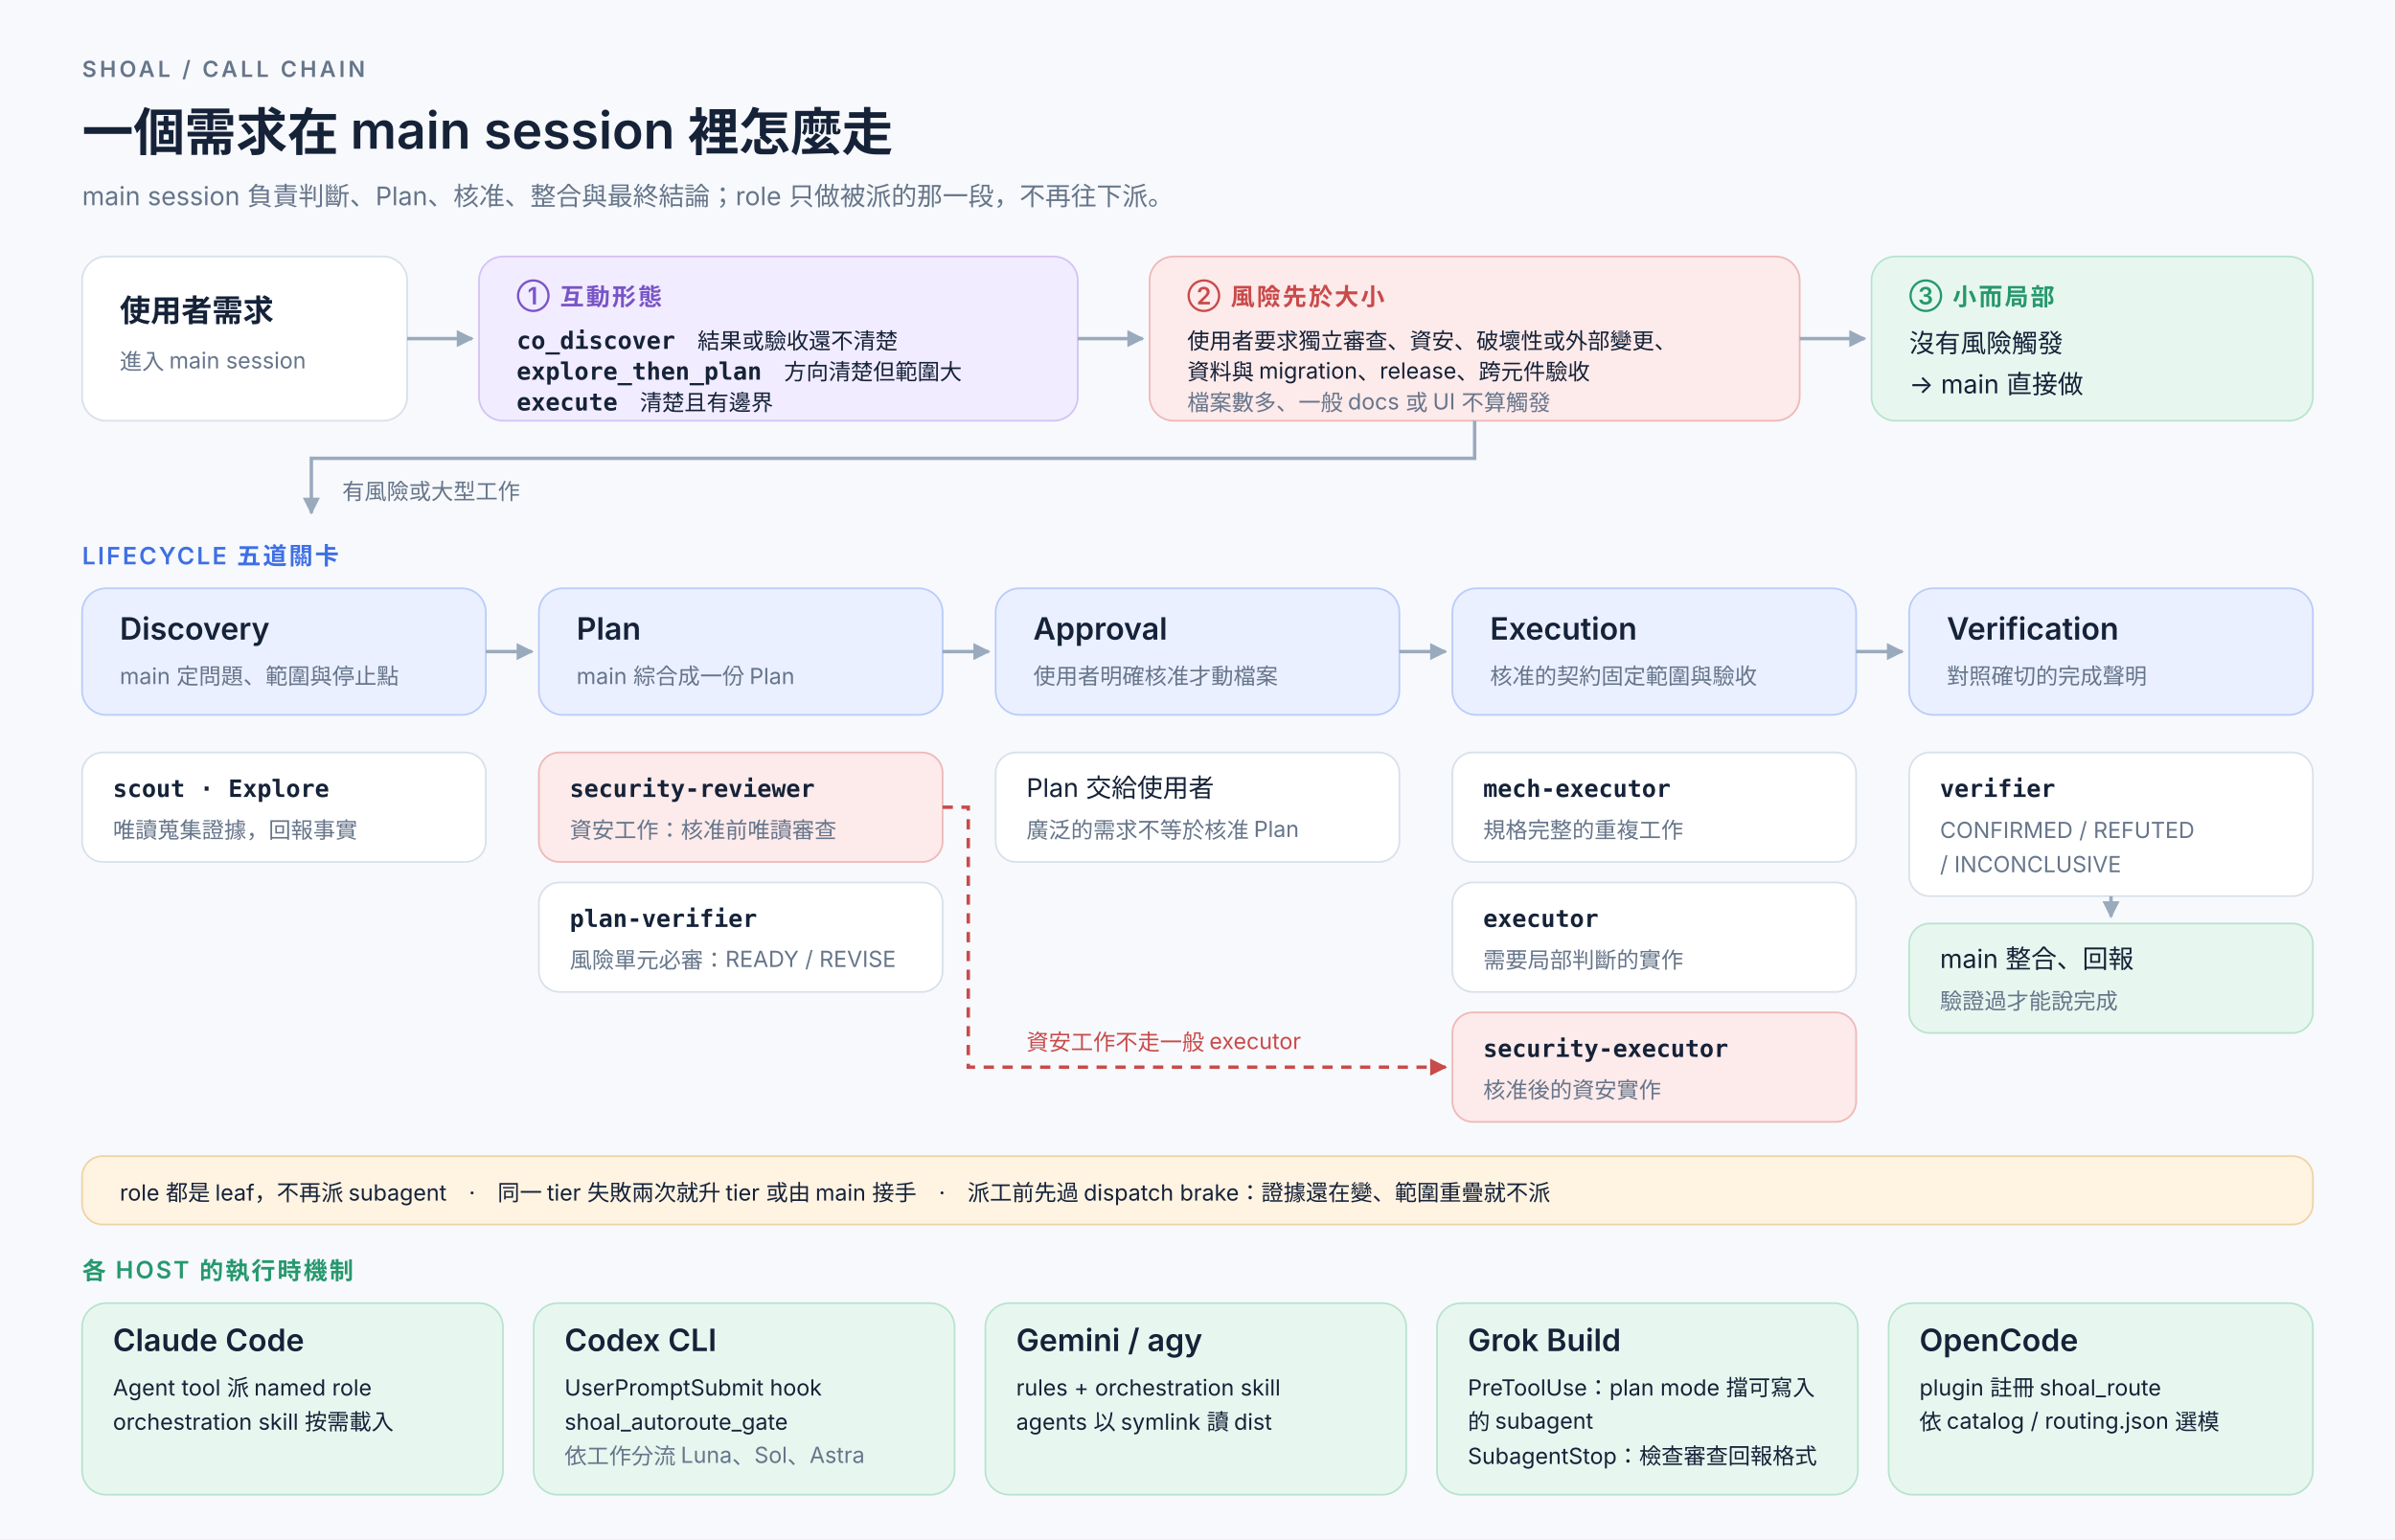
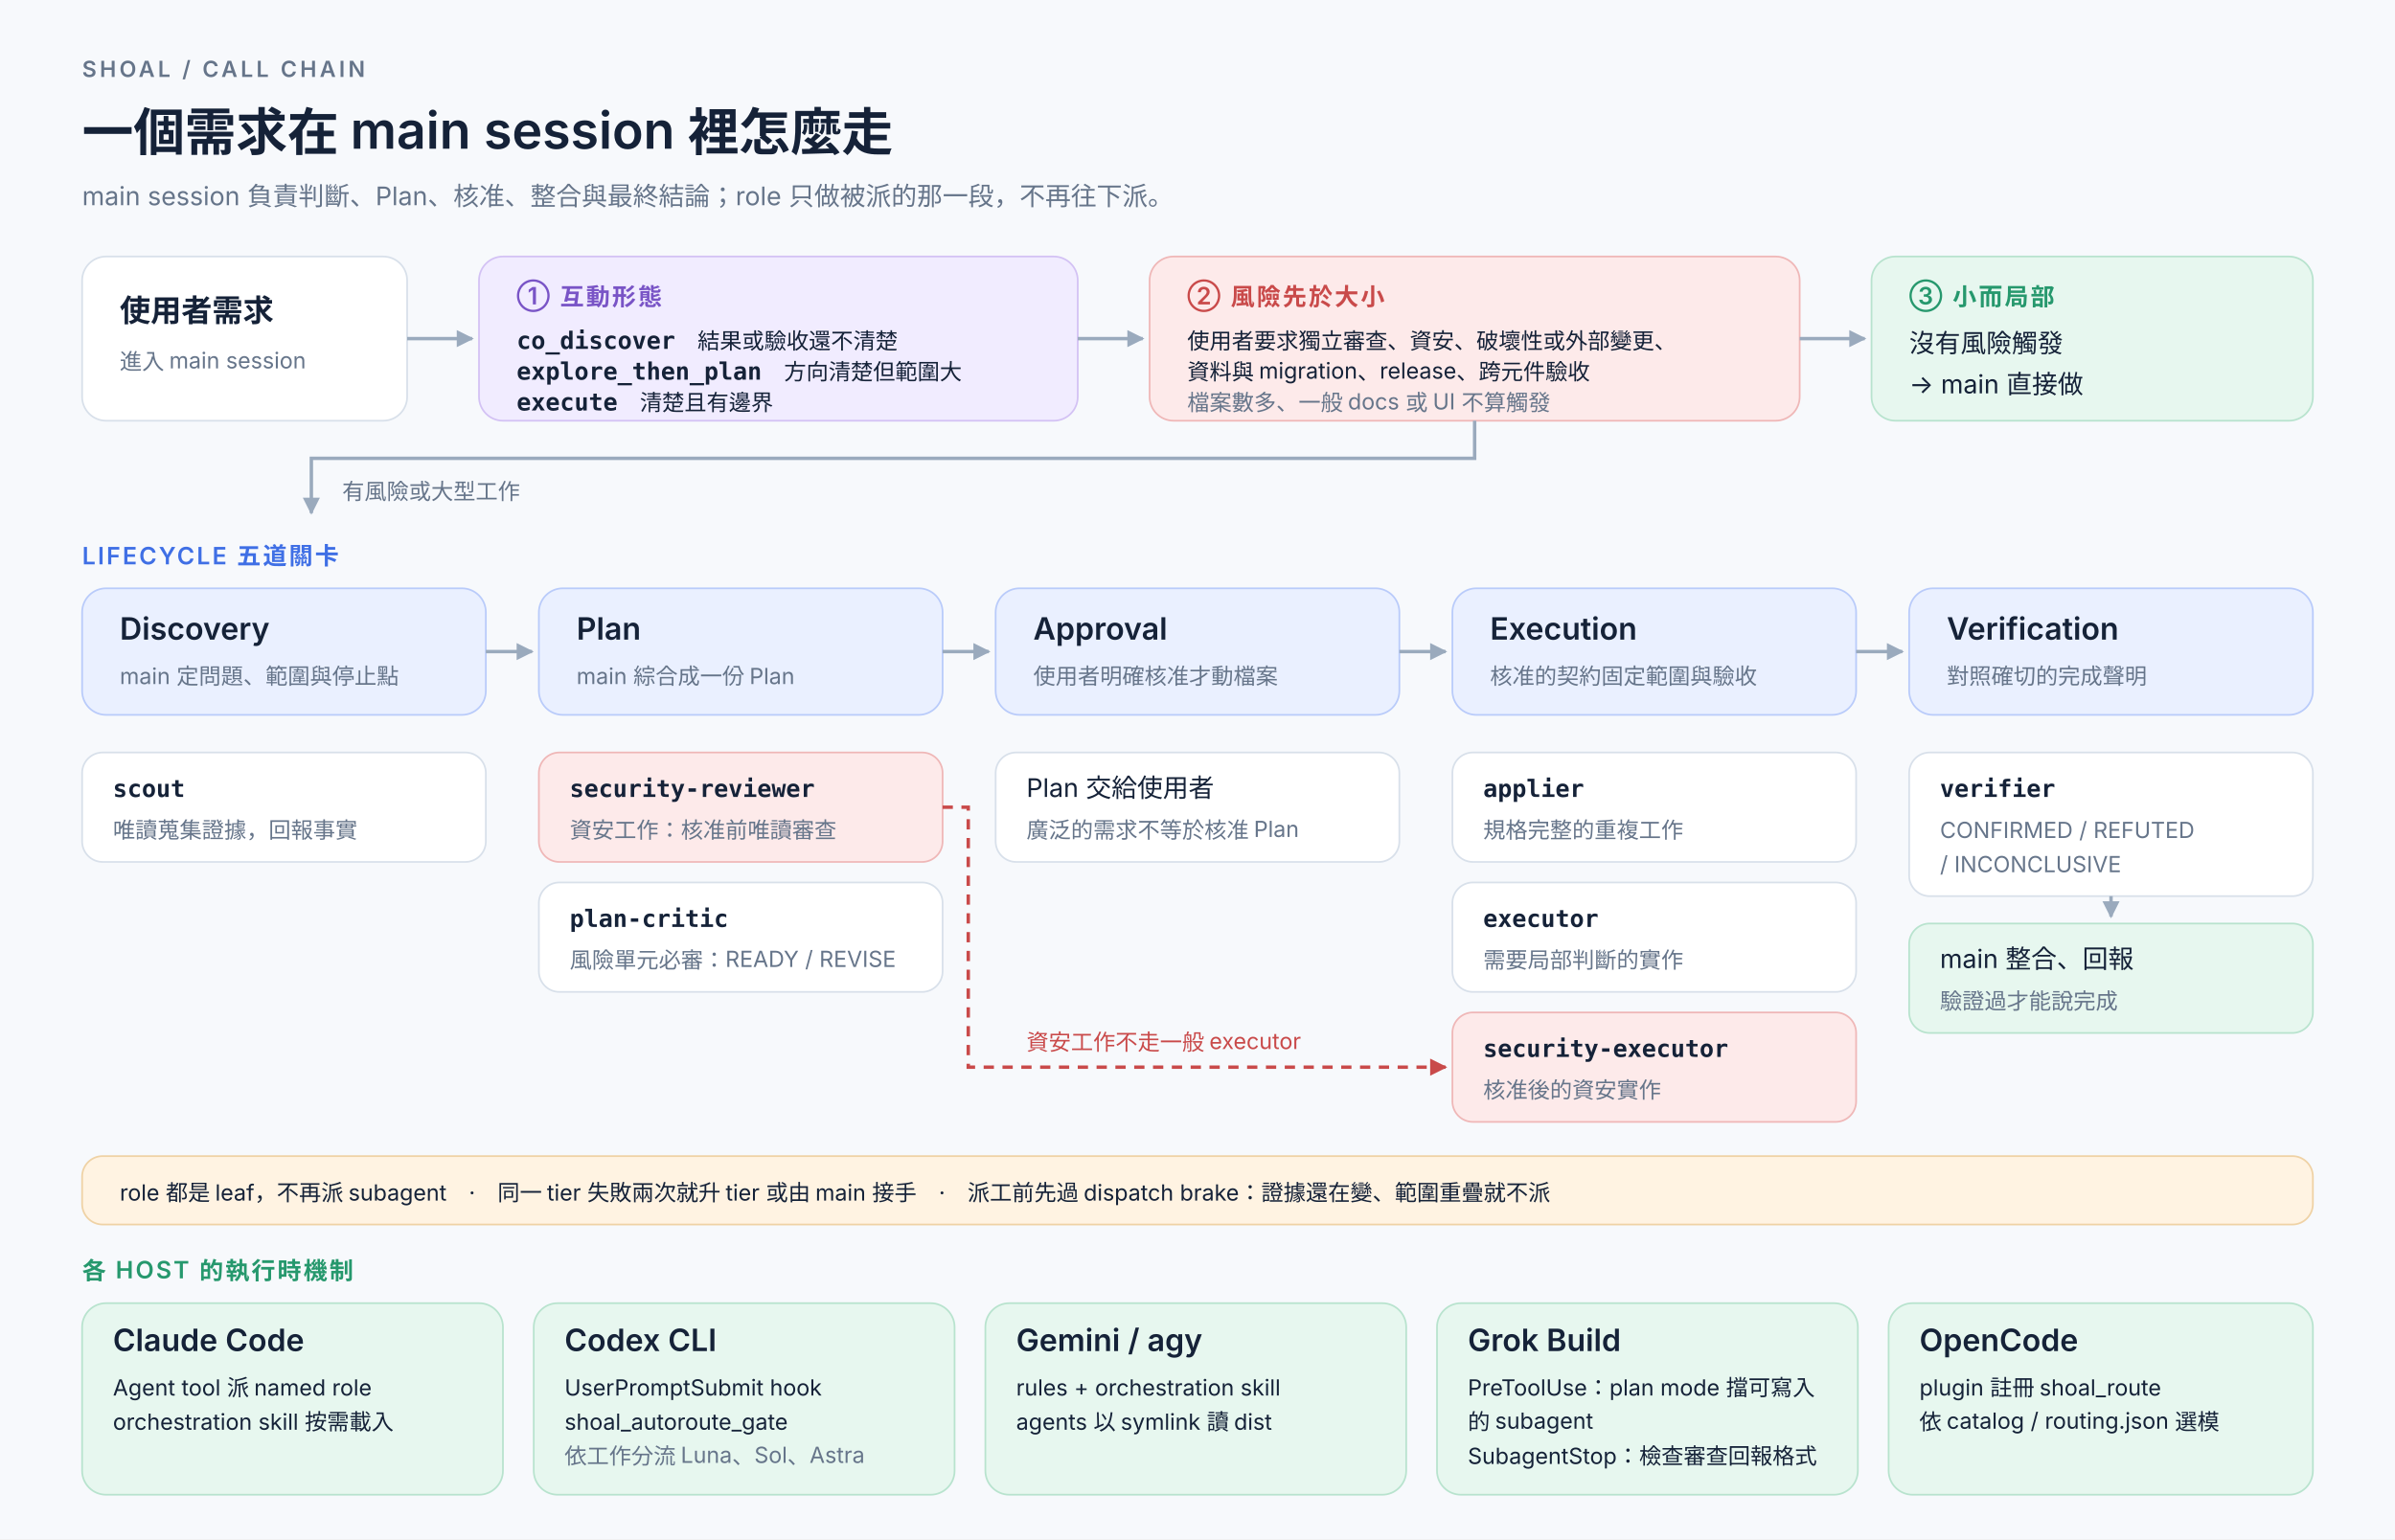
<svg xmlns="http://www.w3.org/2000/svg" viewBox="0 0 1400 900" role="img" aria-labelledby="title desc">
  <defs>
    <marker id="arrow" markerUnits="userSpaceOnUse" markerWidth="10" markerHeight="10" refX="9" refY="5" orient="auto">
      <path d="M0,0 L10,5 L0,10 Z" class="arrow" />
    </marker>
    <marker id="arrow-red" markerUnits="userSpaceOnUse" markerWidth="10" markerHeight="10" refX="9" refY="5" orient="auto">
      <path d="M0,0 L10,5 L0,10 Z" class="red" />
    </marker>
    <style>
      .bg { fill: #f7f9fc; } .fg { fill: #152238; } .muted { fill: #66758a; }
      .route { stroke: #9aaabd; fill: none; stroke-width: 2; }
      .sec-route { stroke: #c94a4a; fill: none; stroke-width: 2; stroke-dasharray: 6 5; }
      .blue { fill: #3f6fe5; } .purple { fill: #7954c6; } .amber { fill: #cf8427; } .green { fill: #26986d; } .red { fill: #c94a4a; }
      .soft-blue { fill: #eaf0ff; stroke: #b9cbfa; } .soft-purple { fill: #f1ecff; stroke: #d3c2f4; }
      .soft-amber { fill: #fff3e2; stroke: #efd2a5; } .soft-green { fill: #e7f7ef; stroke: #b8e3ce; }
      .soft-red { fill: #fdeaea; stroke: #efb7b7; } .card { fill: #ffffff; stroke: #d8e0ea; }
      .kicker { font: 600 13px -apple-system, BlinkMacSystemFont, "Segoe UI", sans-serif; letter-spacing: 1.8px; }
      .title { font: 600 30px -apple-system, BlinkMacSystemFont, "Segoe UI", sans-serif; }
      .section { font: 600 14px -apple-system, BlinkMacSystemFont, "Segoe UI", sans-serif; letter-spacing: 1.2px; }
      .label { font: 600 18px -apple-system, BlinkMacSystemFont, "Segoe UI", sans-serif; }
      .mono { font: 600 14px ui-monospace, SFMono-Regular, Menlo, monospace; }
      .small { font: 400 15px -apple-system, BlinkMacSystemFont, "Segoe UI", sans-serif; }
      .tiny { font: 400 13px -apple-system, BlinkMacSystemFont, "Segoe UI", sans-serif; }
      .arrow { fill: #9aaabd; }
      @media (prefers-color-scheme: dark) {
        .bg { fill: #101827; } .fg { fill: #f3f6fb; } .muted { fill: #a6b3c5; }
        .route { stroke: #708198; }
        .soft-blue { fill: #1b2d59; stroke: #4768af; } .soft-purple { fill: #302347; stroke: #6d55a2; }
        .soft-amber { fill: #49341d; stroke: #9d743f; } .soft-green { fill: #1b4233; stroke: #438f6d; }
        .soft-red { fill: #4a2224; stroke: #a04f52; } .card { fill: #172235; stroke: #314054; }
        .arrow { fill: #708198; }
      }
    </style>
  </defs>
  <rect width="1400" height="900" class="bg" />
  <text x="48" y="45" class="kicker muted">SHOAL / CALL CHAIN</text>
  <text x="48" y="88" class="title fg">一個需求在 main session 裡怎麼走</text>
  <text x="48" y="120" class="small muted">main session 負責判斷、Plan、核准、整合與最終結論；role 只做被派的那一段，不再往下派。</text>
  <rect x="48" y="150" width="190" height="96" rx="14" class="card" />
  <text x="70" y="188" class="label fg">使用者需求</text>
  <text x="70" y="216" class="tiny muted">進入 main session</text>
  <rect x="280" y="150" width="350" height="96" rx="14" class="soft-purple" />
  <text x="302" y="178" class="section purple">① 互動形態</text>
  <text x="302" y="204" class="tiny fg">
    <tspan class="mono">co_discover</tspan>　結果或驗收還不清楚</text>
  <text x="302" y="222" class="tiny fg">
    <tspan class="mono">explore_then_plan</tspan>　方向清楚但範圍大</text>
  <text x="302" y="240" class="tiny fg">
    <tspan class="mono">execute</tspan>　清楚且有邊界</text>
  <rect x="672" y="150" width="380" height="96" rx="14" class="soft-red" />
  <text x="694" y="178" class="section red">② 風險先於大小</text>
  <text x="694" y="204" class="tiny fg">使用者要求獨立審查、資安、破壞性或外部變更、</text>
  <text x="694" y="222" class="tiny fg">資料與 migration、release、跨元件驗收</text>
  <text x="694" y="240" class="tiny muted">檔案數多、一般 docs 或 UI 不算觸發</text>
  <rect x="1094" y="150" width="258" height="96" rx="14" class="soft-green" />
  <text x="1116" y="178" class="section green">③ 小而局部</text>
  <text x="1116" y="206" class="small fg">沒有風險觸發</text>
  <text x="1116" y="230" class="small fg">→ main 直接做</text>
  <path d="M238 198 L276 198" class="route" marker-end="url(#arrow)" />
  <path d="M630 198 L668 198" class="route" marker-end="url(#arrow)" />
  <path d="M1052 198 L1090 198" class="route" marker-end="url(#arrow)" />
  <path d="M862 246 L862 268 L182 268 L182 300" class="route" marker-end="url(#arrow)" />
  <text x="200" y="292" class="tiny muted">有風險或大型工作</text>
  <text x="48" y="330" class="section blue">LIFECYCLE 五道關卡</text>
  <g>
    <rect x="48" y="344" width="236" height="74" rx="14" class="soft-blue" />
    <text x="70" y="374" class="label fg">Discovery</text>
    <text x="70" y="400" class="tiny muted">main 定問題、範圍與停止點</text>
    <rect x="315" y="344" width="236" height="74" rx="14" class="soft-blue" />
    <text x="337" y="374" class="label fg">Plan</text>
    <text x="337" y="400" class="tiny muted">main 綜合成一份 Plan</text>
    <rect x="582" y="344" width="236" height="74" rx="14" class="soft-blue" />
    <text x="604" y="374" class="label fg">Approval</text>
    <text x="604" y="400" class="tiny muted">使用者明確核准才動檔案</text>
    <rect x="849" y="344" width="236" height="74" rx="14" class="soft-blue" />
    <text x="871" y="374" class="label fg">Execution</text>
    <text x="871" y="400" class="tiny muted">核准的契約固定範圍與驗收</text>
    <rect x="1116" y="344" width="236" height="74" rx="14" class="soft-blue" />
    <text x="1138" y="374" class="label fg">Verification</text>
    <text x="1138" y="400" class="tiny muted">對照確切的完成聲明</text>
  </g>
  <path d="M284 381 L311 381" class="route" marker-end="url(#arrow)" />
  <path d="M551 381 L578 381" class="route" marker-end="url(#arrow)" />
  <path d="M818 381 L845 381" class="route" marker-end="url(#arrow)" />
  <path d="M1085 381 L1112 381" class="route" marker-end="url(#arrow)" />
  <rect x="48" y="440" width="236" height="64" rx="12" class="card" />
-   <text x="66" y="466" class="mono fg">scout · Explore</text>
+   <text x="66" y="466" class="mono fg">scout</text>
  <text x="66" y="490" class="tiny muted">唯讀蒐集證據，回報事實</text>
  <rect x="315" y="440" width="236" height="64" rx="12" class="soft-red" />
  <text x="333" y="466" class="mono fg">security-reviewer</text>
  <text x="333" y="490" class="tiny muted">資安工作：核准前唯讀審查</text>
  <rect x="315" y="516" width="236" height="64" rx="12" class="card" />
-   <text x="333" y="542" class="mono fg">plan-verifier</text>
+   <text x="333" y="542" class="mono fg">plan-critic</text>
  <text x="333" y="566" class="tiny muted">風險單元必審：READY / REVISE</text>
  <rect x="582" y="440" width="236" height="64" rx="12" class="card" />
  <text x="600" y="466" class="small fg">Plan 交給使用者</text>
  <text x="600" y="490" class="tiny muted">廣泛的需求不等於核准 Plan</text>
  <rect x="849" y="440" width="236" height="64" rx="12" class="card" />
-   <text x="867" y="466" class="mono fg">mech-executor</text>
+   <text x="867" y="466" class="mono fg">applier</text>
  <text x="867" y="490" class="tiny muted">規格完整的重複工作</text>
  <rect x="849" y="516" width="236" height="64" rx="12" class="card" />
  <text x="867" y="542" class="mono fg">executor</text>
  <text x="867" y="566" class="tiny muted">需要局部判斷的實作</text>
  <rect x="849" y="592" width="236" height="64" rx="12" class="soft-red" />
  <text x="867" y="618" class="mono fg">security-executor</text>
  <text x="867" y="642" class="tiny muted">核准後的資安實作</text>
  <rect x="1116" y="440" width="236" height="84" rx="12" class="card" />
  <text x="1134" y="466" class="mono fg">verifier</text>
  <text x="1134" y="490" class="tiny muted">CONFIRMED / REFUTED</text>
  <text x="1134" y="510" class="tiny muted">/ INCONCLUSIVE</text>
  <rect x="1116" y="540" width="236" height="64" rx="12" class="soft-green" />
  <text x="1134" y="566" class="small fg">main 整合、回報</text>
  <text x="1134" y="590" class="tiny muted">驗證過才能說完成</text>
  <path d="M551 472 L566 472 L566 624 L845 624" class="sec-route" marker-end="url(#arrow-red)" />
  <text x="600" y="614" class="tiny red">資安工作不走一般 executor</text>
  <path d="M1234 524 L1234 536" class="route" marker-end="url(#arrow)" />
  <rect x="48" y="676" width="1304" height="40" rx="12" class="soft-amber" />
  <text x="70" y="702" class="tiny fg">role 都是 leaf，不再派 subagent　·　同一 tier 失敗兩次就升 tier 或由 main 接手　·　派工前先過 dispatch brake：證據還在變、範圍重疊就不派</text>
  <text x="48" y="748" class="section green">各 HOST 的執行時機制</text>
  <g>
    <rect x="48" y="762" width="246" height="112" rx="14" class="soft-green" />
    <text x="66" y="790" class="label fg">Claude Code</text>
    <text x="66" y="816" class="tiny fg">Agent tool 派 named role</text>
    <text x="66" y="836" class="tiny fg">orchestration skill 按需載入</text>
    <rect x="312" y="762" width="246" height="112" rx="14" class="soft-green" />
    <text x="330" y="790" class="label fg">Codex CLI</text>
    <text x="330" y="816" class="tiny fg">UserPromptSubmit hook</text>
    <text x="330" y="836" class="tiny fg">shoal_autoroute_gate</text>
    <text x="330" y="856" class="tiny muted">依工作分流 Luna、Sol、Astra</text>
    <rect x="576" y="762" width="246" height="112" rx="14" class="soft-green" />
    <text x="594" y="790" class="label fg">Gemini / agy</text>
    <text x="594" y="816" class="tiny fg">rules + orchestration skill</text>
    <text x="594" y="836" class="tiny fg">agents 以 symlink 讀 dist</text>
    <rect x="840" y="762" width="246" height="112" rx="14" class="soft-green" />
    <text x="858" y="790" class="label fg">Grok Build</text>
    <text x="858" y="816" class="tiny fg">PreToolUse：plan mode 擋可寫入</text>
    <text x="858" y="836" class="tiny fg">的 subagent</text>
    <text x="858" y="856" class="tiny fg">SubagentStop：檢查審查回報格式</text>
    <rect x="1104" y="762" width="248" height="112" rx="14" class="soft-green" />
    <text x="1122" y="790" class="label fg">OpenCode</text>
    <text x="1122" y="816" class="tiny fg">plugin 註冊 shoal_route</text>
    <text x="1122" y="836" class="tiny fg">依 catalog / routing.json 選模</text>
  </g>
</svg>
